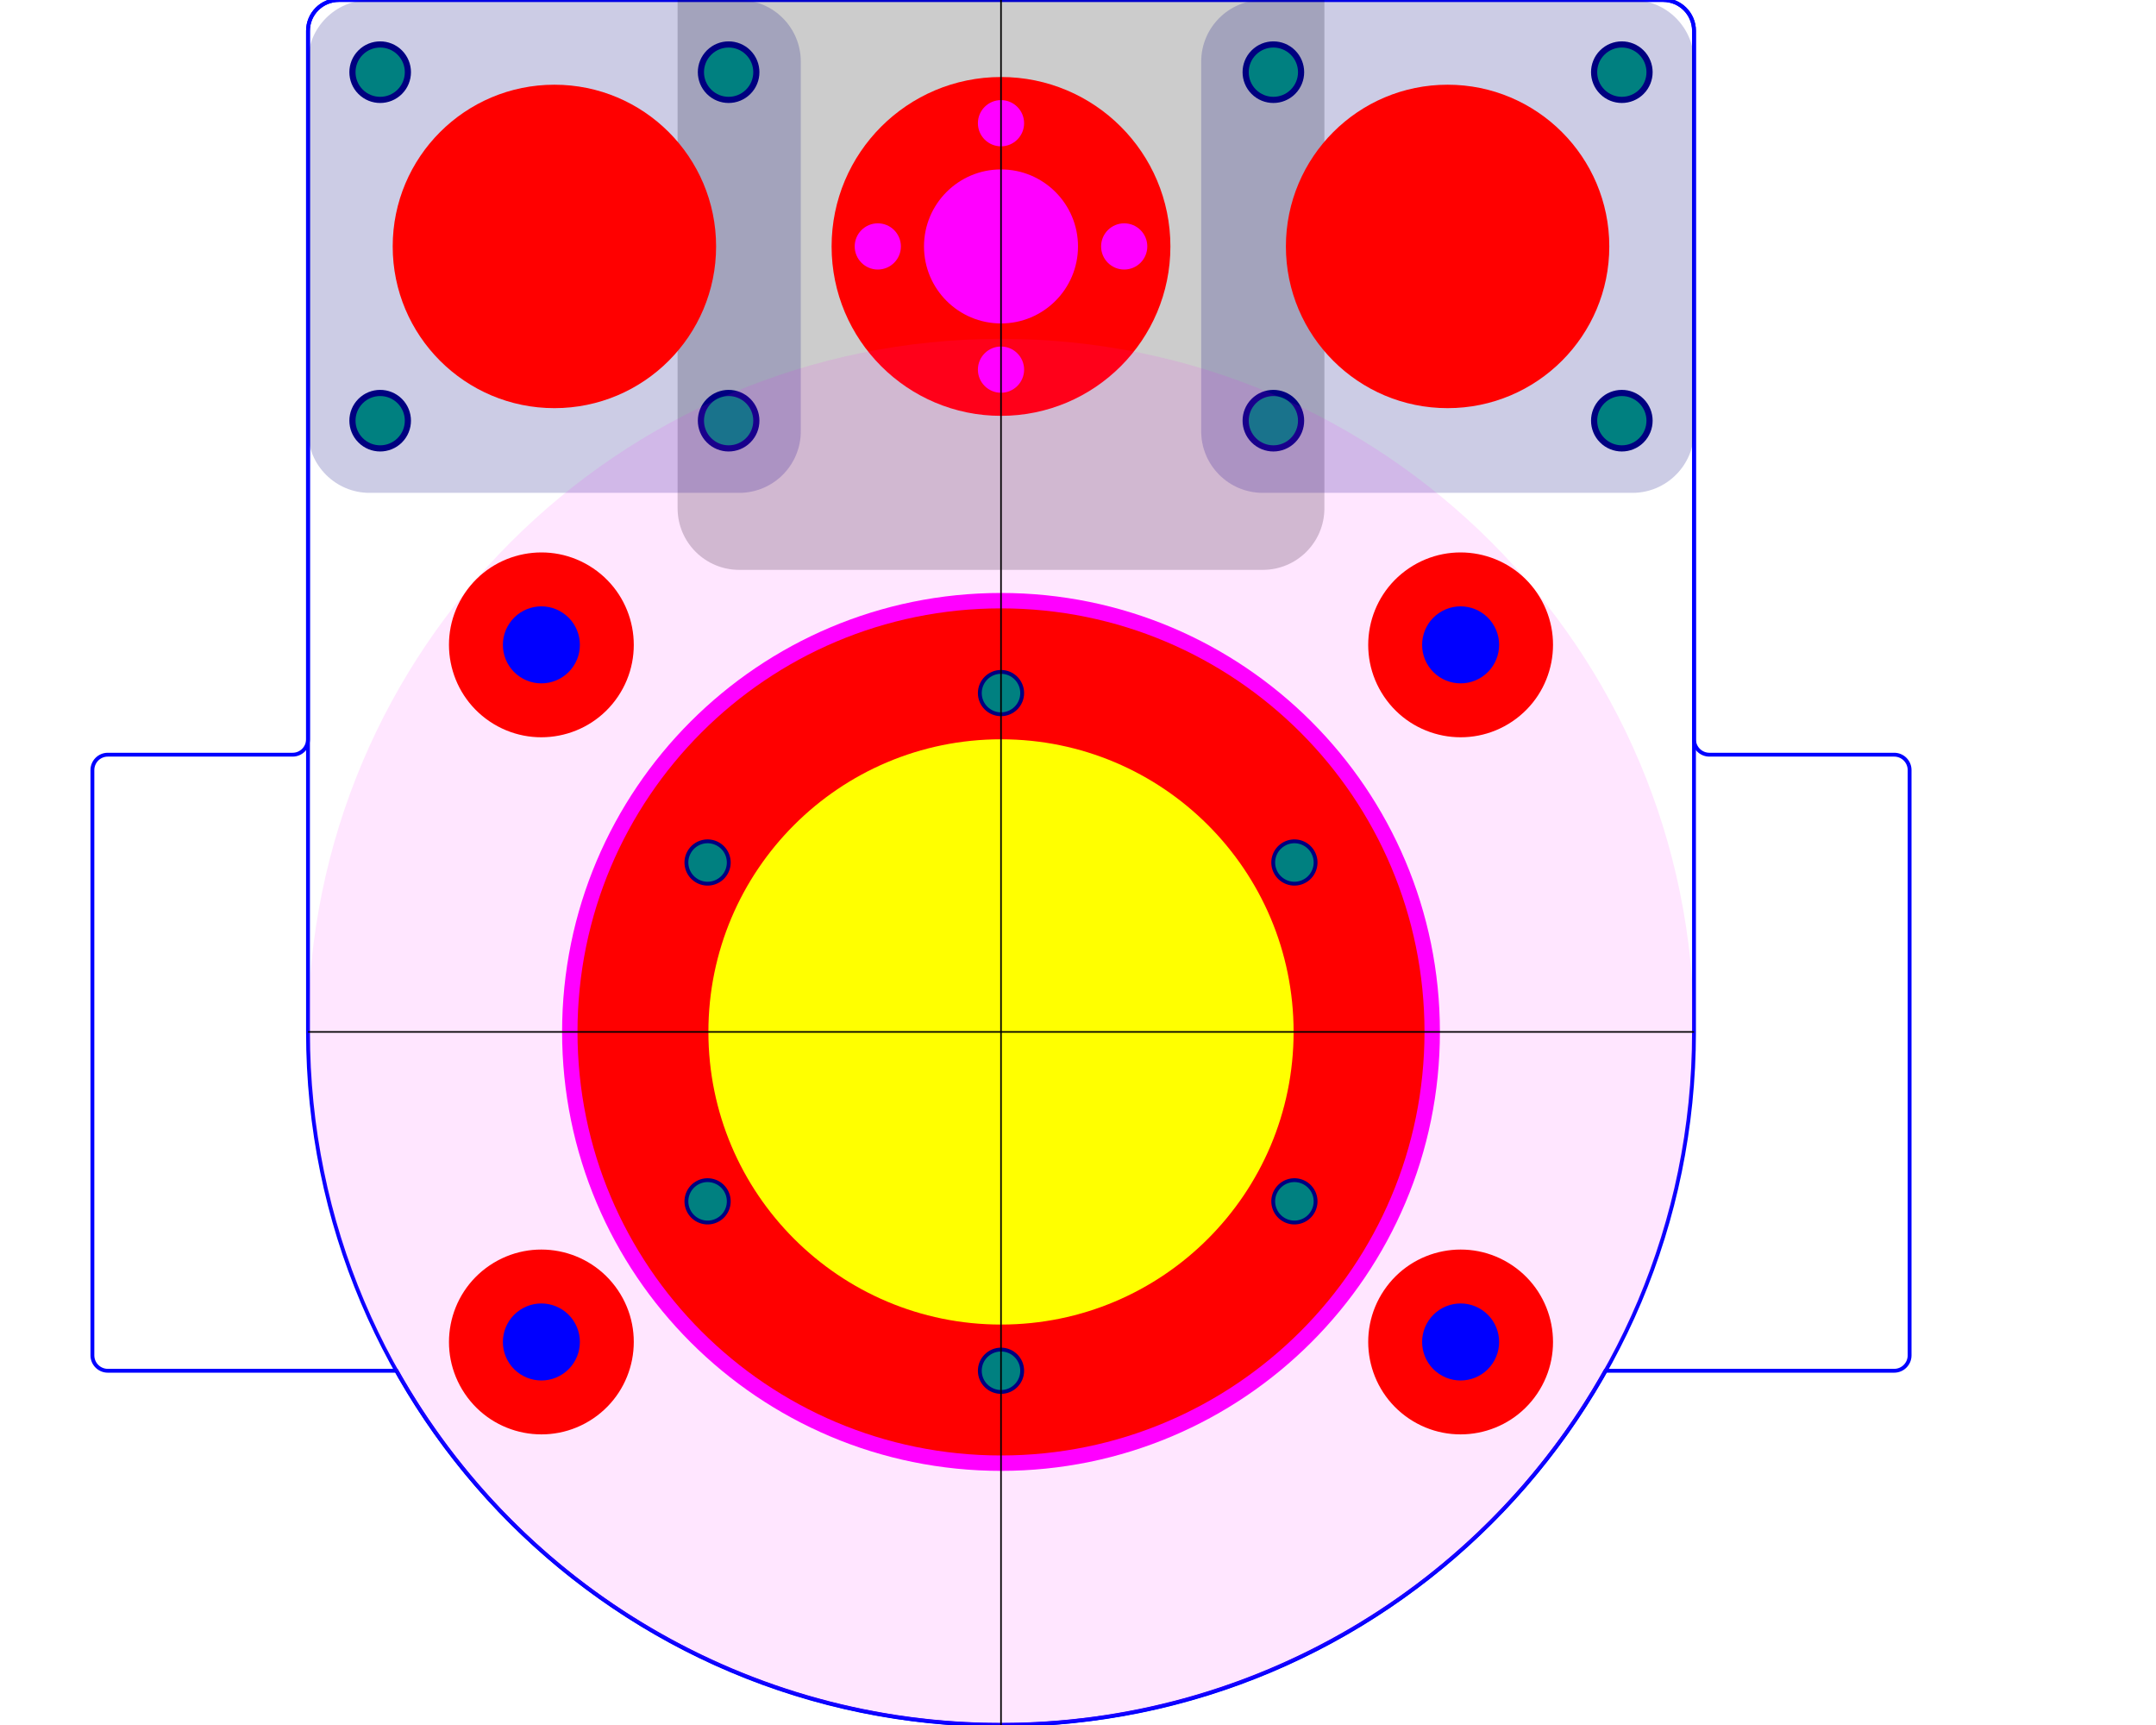
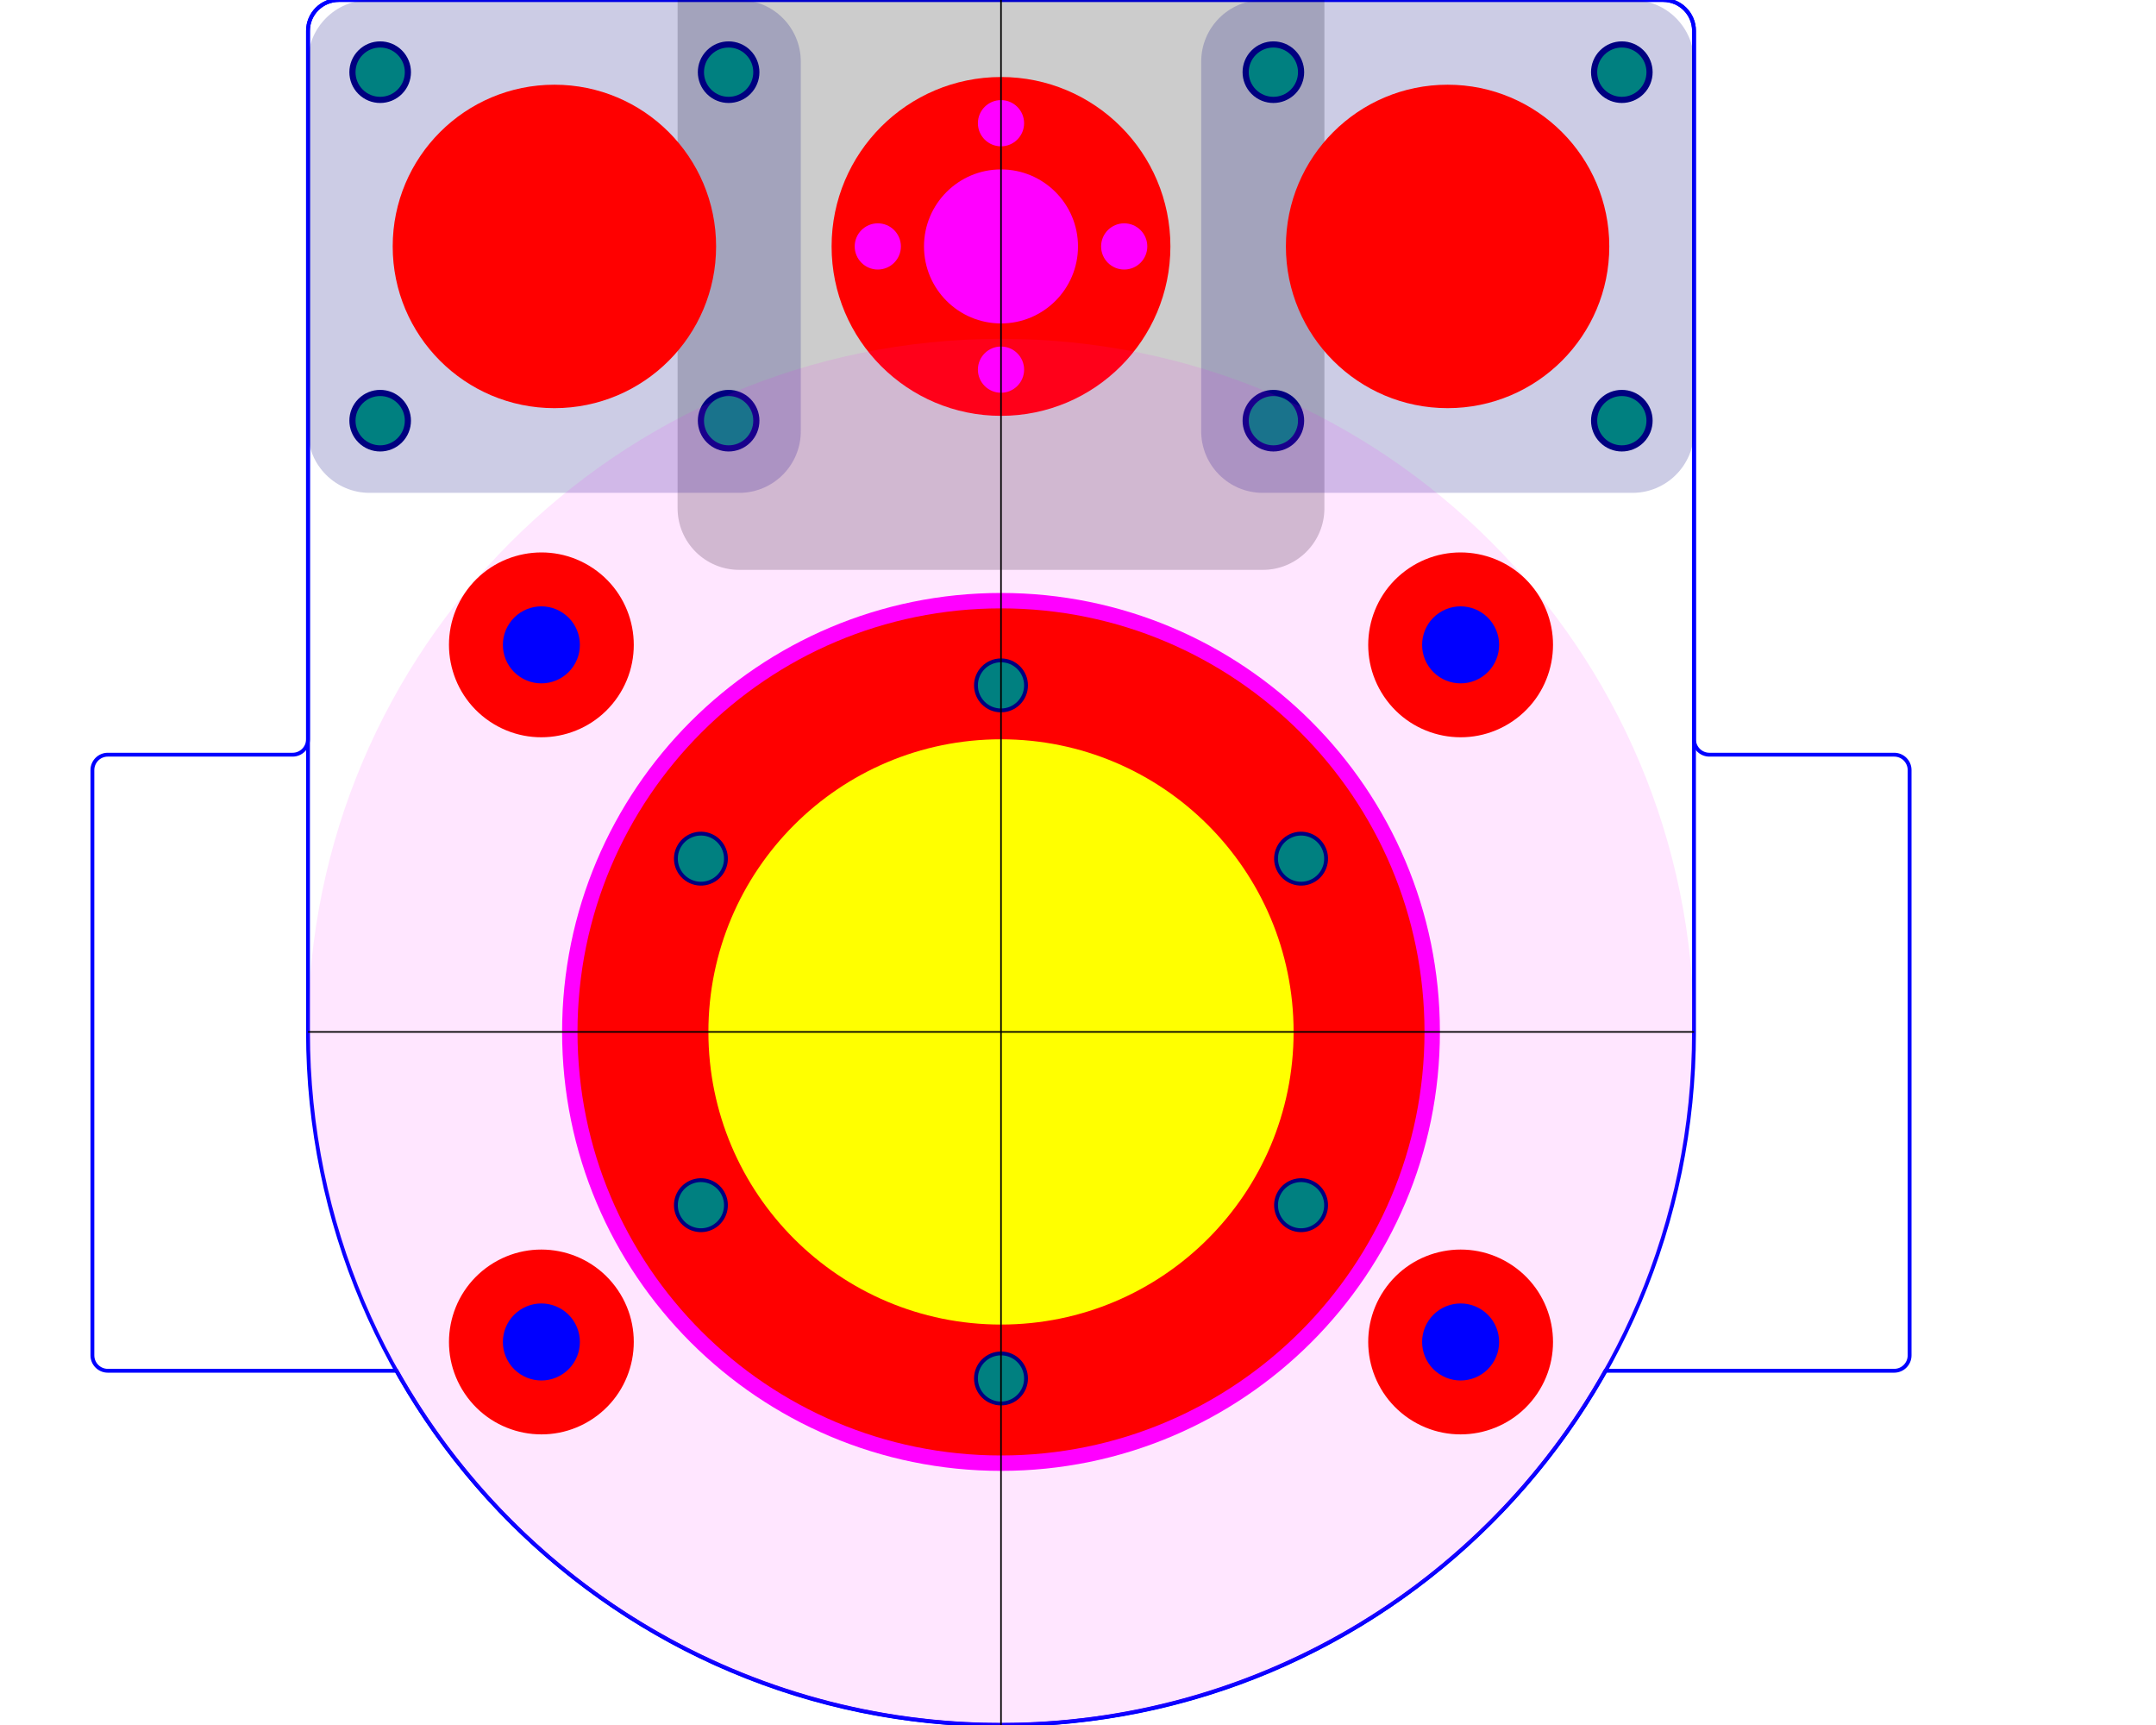
<svg xmlns="http://www.w3.org/2000/svg" version="1.1" width="140mm" height="112mm" viewBox="0 0 140 112" id="spindle-D55-holder-with-clamp">
  <defs id="defs">
    <circle id="screw_central_hole_ref" style="fill:#ff0000;fill-opacity:1" cx="0" cy="0" r="11" />
    <circle id="backlash_item_hole_10.0mm" style="fill:#ff00ff;fill-opacity:1" cx="0" cy="0" r="5.0" />
    <circle id="backlash_item_screw_3.0mm" style="fill:#ff00ff;fill-opacity:1" cx="0" cy="0" r="1.5" />
    <rect id="bearing_base_ref" style="fill:#000080;fill-opacity:0.2" width="32" height="32" x="0" y="0" rx="4" ry="4" />
    <circle id="bearing_cylinder" style="fill:#ff0000;fill-opacity:1" cx="0" cy="0" r="10.5" />
    <circle id="bearing_screw_4.0mm" style="fill:#000080;fill-opacity:1" cx="0" cy="0" r="2.0" />
    <circle id="bearing_screw_gew_3.2mm" style="fill:#008080;fill-opacity:1" cx="0" cy="0" r="1.60" />
    <circle id="spacer_pocket_6.0mm" style="fill:#ff0000;fill-opacity:1" cx="0" cy="0" r="6" />
    <circle id="spacer_screw_5.0mm" style="fill:#0000ff;fill-opacity:1" cx="0" cy="0" r="2.5" />
-     <circle id="spindle_screw_3.0mm" style="fill:#000080;fill-opacity:1" cx="0" cy="0" r="1.50" />
-     <circle id="spindle_screw_gew_2.5mm" style="fill:#008080;fill-opacity:1" cx="0" cy="0" r="1.25" />
+     <circle id="spindle_screw_3.5mm" style="fill:#000080;fill-opacity:1" cx="0" cy="0" r="1.75" />
+     <circle id="spindle_screw_gew_3.0mm" style="fill:#008080;fill-opacity:1" cx="0" cy="0" r="1.50" />
  </defs>
  <g id="layer1" transform="translate(20 0)">
    <path id="contour" style="fill:none;stroke:#0000ff;stroke-width:0.25" d="M 2.0,0.0     h 86       a 2 2 0 0 1 2 2     v 65     a 45,45 0 0 1 -90,0     v -65     a 2 2 0 0 1 2 -2    z" />
    <path id="contour_with_clamps" style="fill:none;stroke:#0000ff;stroke-width:0.25" d="M 2.0,0.0     h 86       a 2 2 0 0 1 2 2       v 46       a 1 1 0 0 0 1 1        h 12       a 1 1 0 0 1 1 1       v 38       a 1 1 0 0 1 -1 1       h -18.75       a  45,45 0 0 1  -78.5,0       h -18.75       a 1 1 0 0 1 -1 -1        v -38       a 1 1 0 0 1 1 -1        h 12       a 1 1 0 0 0 1 -1        v -46       a 2 2 0 0 1 2 -2       " />
    <g id="layer_motor" transform="translate(24,-5)">
      <rect rx="4" ry="4" width="42" height="42" style="fill:#000000; fill-opacity:0.2" />
    </g>
    <g id="backlash" transform="translate(45,16)">
      <use href="#screw_central_hole_ref" id="screw_central_hole" />
      <use href="#backlash_item_hole_10.0mm" id="backlash_item_hole" />
      <use href="#backlash_item_screw_3.0mm" transform="rotate(0)   translate(8,0)" id="backlash_item_screw_3.0mm_E" />
      <use href="#backlash_item_screw_3.0mm" transform="rotate(90)  translate(8,0)" id="backlash_item_screw_3.0mm_S" />
      <use href="#backlash_item_screw_3.0mm" transform="rotate(180) translate(8,0)" id="backlash_item_screw_3.0mm_W" />
      <use href="#backlash_item_screw_3.0mm" transform="rotate(270) translate(8,0)" id="backlash_item_screw_3.0mm_N" />
    </g>
    <g id="bearing_1" transform="translate(0,0)">
      <use href="#bearing_base_ref" id="bearing_1_base" />
      <g id="bearing_1_items" transform="translate(16,16)">
        <use href="#bearing_cylinder" id="bearing_1_cylinder" />
        <use href="#bearing_screw_4.0mm" transform="rotate( 45) translate(16 0)" id="bearing_1_screw_4.0mm_SE" />
        <use href="#bearing_screw_4.0mm" transform="rotate(135) translate(16 0)" id="bearing_1_screw_4.0mm_SW" />
        <use href="#bearing_screw_4.0mm" transform="rotate(225) translate(16 0)" id="bearing_1_screw_4.0mm_NW" />
        <use href="#bearing_screw_4.0mm" transform="rotate(315) translate(16 0)" id="bearing_1_screw_4.0mm_NE" />
        <use href="#bearing_screw_gew_3.2mm" transform="rotate( 45) translate(16 0)" id="bearing_1_screw_gew_3.2mm_SE" />
        <use href="#bearing_screw_gew_3.2mm" transform="rotate(135) translate(16 0)" id="bearing_1_screw_gew_3.2mm_SW" />
        <use href="#bearing_screw_gew_3.2mm" transform="rotate(225) translate(16 0)" id="bearing_1_screw_gew_3.2mm_NW" />
        <use href="#bearing_screw_gew_3.2mm" transform="rotate(315) translate(16 0)" id="bearing_1_screw_gew_3.2mm_NE" />
      </g>
    </g>
    <g id="bearing_2" transform="translate(58,0)">
      <use href="#bearing_base_ref" id="bearing_2_base" />
      <g id="bearing_2_items" transform="translate(16,16)">
        <use href="#bearing_cylinder" id="bearing_2_cylinder" />
        <use href="#bearing_screw_4.0mm" transform="rotate( 45) translate(16 0)" id="bearing_2_screw_4.0mm_SE" />
        <use href="#bearing_screw_4.0mm" transform="rotate(135) translate(16 0)" id="bearing_2_screw_4.0mm_SW" />
        <use href="#bearing_screw_4.0mm" transform="rotate(225) translate(16 0)" id="bearing_2_screw_4.0mm_NW" />
        <use href="#bearing_screw_4.0mm" transform="rotate(315) translate(16 0)" id="bearing_2_screw_4.0mm_NE" />
        <use href="#bearing_screw_gew_3.2mm" transform="rotate( 45) translate(16 0)" id="bearing_2_screw_gew_3.2mm_SE" />
        <use href="#bearing_screw_gew_3.2mm" transform="rotate(135) translate(16 0)" id="bearing_2_screw_gew_3.2mm_SW" />
        <use href="#bearing_screw_gew_3.2mm" transform="rotate(225) translate(16 0)" id="bearing_2_screw_gew_3.2mm_NW" />
        <use href="#bearing_screw_gew_3.2mm" transform="rotate(315) translate(16 0)" id="bearing_2_screw_gew_3.2mm_NE" />
      </g>
    </g>
    <g id="spindle_center" transform="translate(45,67)">
      <circle id="large_circle_indicator" style="fill:#ff00ff;fill-opacity:0.1" r="45.0" />
      <circle id="spindle-hole2" style="fill:#ff00ff;fill-opacity:1" r="28.5" />
      <circle id="spindle-hole" style="fill:#ff0000;fill-opacity:1" r="27.5" />
      <circle id="spindle-small-base" style="fill:#ffff00;fill-opacity:1" r="19.0" />
-       <use href="#spindle_screw_3.0mm" transform="translate(0.0 -22.0)" id="spindle_screw_3.0mm_NN" />
-       <use href="#spindle_screw_3.0mm" transform="rotate(60) translate(0.0 -22.0)" id="spindle_screw_3.0mm_1" />
-       <use href="#spindle_screw_3.0mm" transform="rotate(120) translate(0.0 -22.0)" id="spindle_screw_3.0mm_2" />
-       <use href="#spindle_screw_3.0mm" transform="rotate(180) translate(0.0 -22.0)" id="spindle_screw_3.0mm_SS" />
-       <use href="#spindle_screw_3.0mm" transform="rotate(240) translate(0.0 -22.0)" id="spindle_screw_3.0mm_3" />
-       <use href="#spindle_screw_3.0mm" transform="rotate(300) translate(0.0 -22.0)" id="spindle_screw_3.0mm_4" />
-       <use href="#spindle_screw_gew_2.5mm" transform="translate(0.0 -22.0)" id="spindle_screw_gew_2.5mm_NN" />
-       <use href="#spindle_screw_gew_2.5mm" transform="rotate(60) translate(0.0 -22.0)" id="spindle_screw_gew_2.5mm_1" />
-       <use href="#spindle_screw_gew_2.5mm" transform="rotate(120) translate(0.0 -22.0)" id="spindle_screw_gew_2.5mm_2" />
-       <use href="#spindle_screw_gew_2.5mm" transform="rotate(180) translate(0.0 -22.0)" id="spindle_screw_gew_2.5mm_SS" />
-       <use href="#spindle_screw_gew_2.5mm" transform="rotate(240) translate(0.0 -22.0)" id="spindle_screw_gew_2.5mm_3" />
-       <use href="#spindle_screw_gew_2.5mm" transform="rotate(300) translate(0.0 -22.0)" id="spindle_screw_gew_2.5mm_4" />
+       <use href="#spindle_screw_3.5mm" transform="rotate(0)   translate(0.0 -22.5)" id="spindle_screw_3.5mm_NN" />
+       <use href="#spindle_screw_3.5mm" transform="rotate(60)  translate(0.0 -22.5)" id="spindle_screw_3.5mm_1" />
+       <use href="#spindle_screw_3.5mm" transform="rotate(120) translate(0.0 -22.5)" id="spindle_screw_3.5mm_2" />
+       <use href="#spindle_screw_3.5mm" transform="rotate(180) translate(0.0 -22.5)" id="spindle_screw_3.5mm_SS" />
+       <use href="#spindle_screw_3.5mm" transform="rotate(240) translate(0.0 -22.5)" id="spindle_screw_3.5mm_3" />
+       <use href="#spindle_screw_3.5mm" transform="rotate(300) translate(0.0 -22.5)" id="spindle_screw_3.5mm_4" />
+       <use href="#spindle_screw_gew_3.0mm" transform="rotate(0)   translate(0.0 -22.5)" id="spindle_screw_gew_3.0mm_NN" />
+       <use href="#spindle_screw_gew_3.0mm" transform="rotate(60)  translate(0.0 -22.5)" id="spindle_screw_gew_3.0mm_1" />
+       <use href="#spindle_screw_gew_3.0mm" transform="rotate(120) translate(0.0 -22.5)" id="spindle_screw_gew_3.0mm_2" />
+       <use href="#spindle_screw_gew_3.0mm" transform="rotate(180) translate(0.0 -22.5)" id="spindle_screw_gew_3.0mm_SS" />
+       <use href="#spindle_screw_gew_3.0mm" transform="rotate(240) translate(0.0 -22.5)" id="spindle_screw_gew_3.0mm_3" />
+       <use href="#spindle_screw_gew_3.0mm" transform="rotate(300) translate(0.0 -22.5)" id="spindle_screw_gew_3.0mm_4" />
    </g>
    <g id="spacers" transform="translate(45,67)">
      <use href="#spacer_pocket_6.0mm" transform="rotate(34) translate(36 0)" id="spacer_pocket_SW" />
      <use href="#spacer_pocket_6.0mm" transform="translate(0 -5) rotate(-34) translate(36 0)" id="spacer_pocket_NW" />
      <use href="#spacer_pocket_6.0mm" transform="translate(0 -5) rotate(34) translate(-36 0)" id="spacer_pocket_NE" />
      <use href="#spacer_pocket_6.0mm" transform="rotate(-34) translate(-36 0)" id="spacer_pocket_SE" />
      <use href="#spacer_screw_5.0mm" transform="rotate(34) translate(36 0)" id="spacer_screw_5.0mm_SW" />
      <use href="#spacer_screw_5.0mm" transform="translate(0 -5) rotate(-34) translate(36 0)" id="spacer_screw_5.0mm_NW" />
      <use href="#spacer_screw_5.0mm" transform="translate(0 -5) rotate(34) translate(-36 0)" id="spacer_screw_5.0mm_NE" />
      <use href="#spacer_screw_5.0mm" transform="rotate(-34) translate(-36 0)" id="spacer_screw_5.0mm_SE" />
    </g>
    <g id="lines_ref">
      <path id="horizontal_line" style="fill:none;stroke:#000000;stroke-width:0.1" d="M 0,67 90,67" />
      <path id="vertical_line" style="fill:none;stroke:#000000;stroke-width:0.1" d="M 45,0 45,112" />
    </g>
  </g>
</svg>
